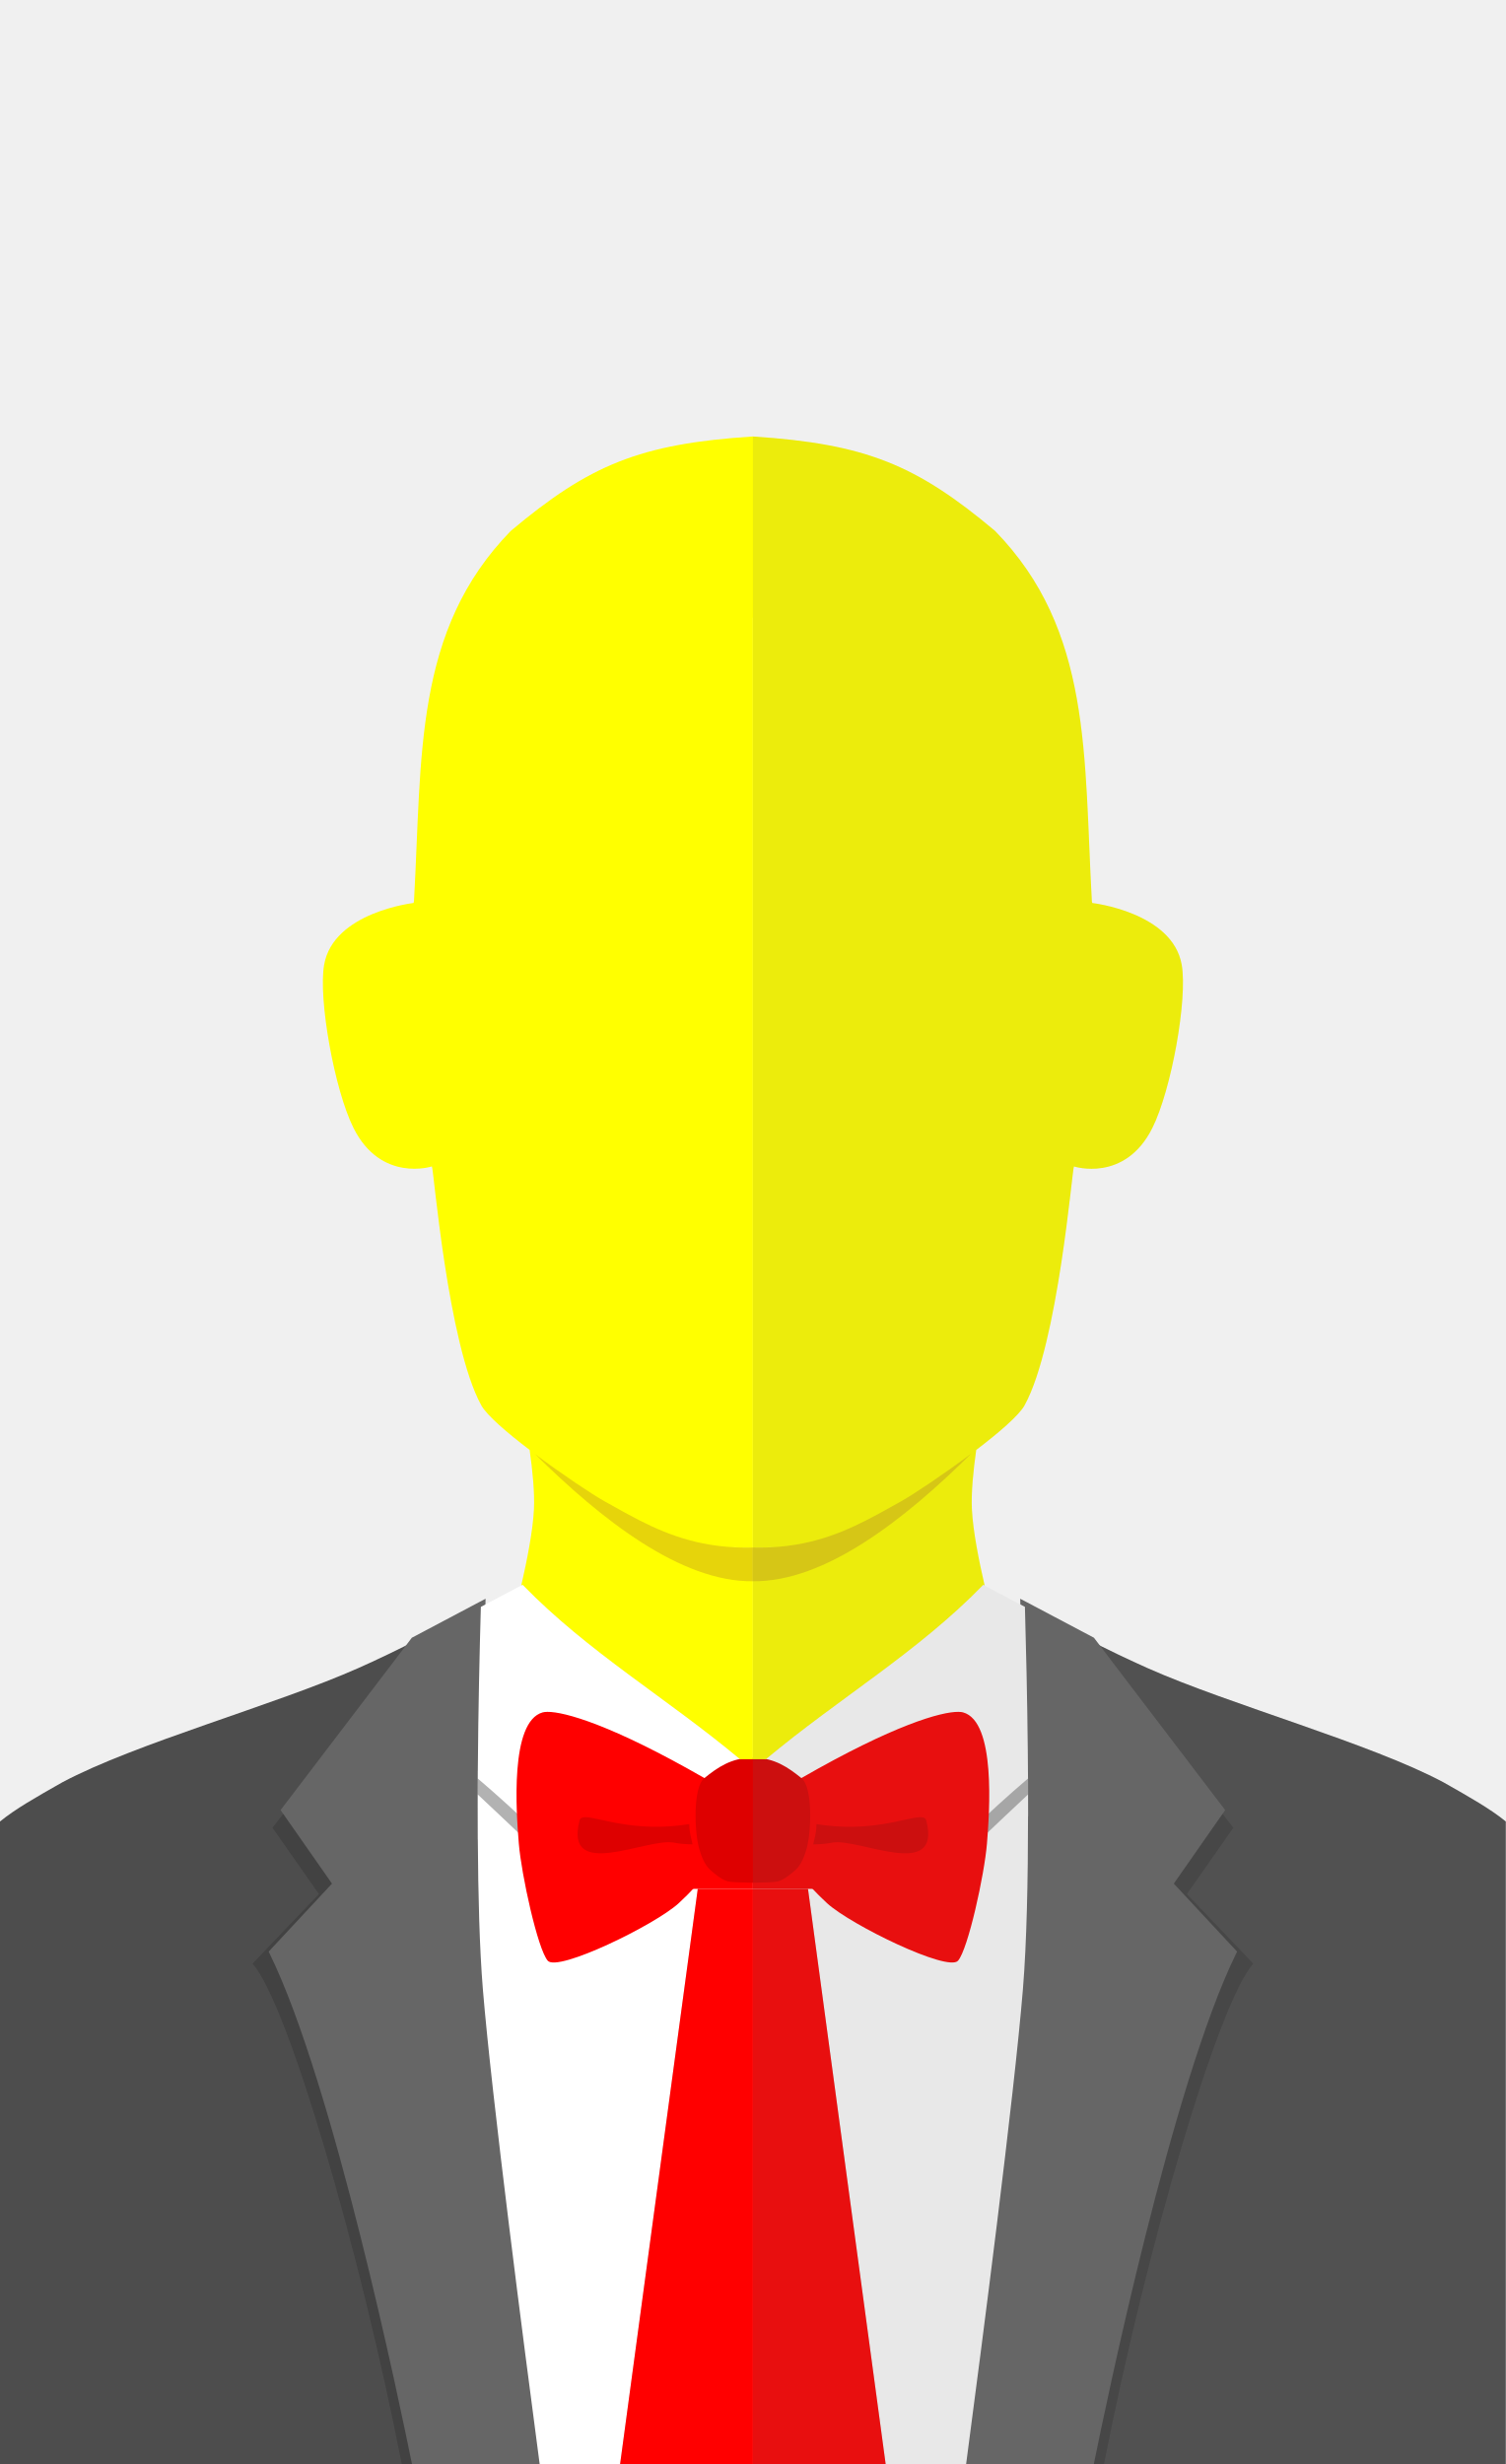
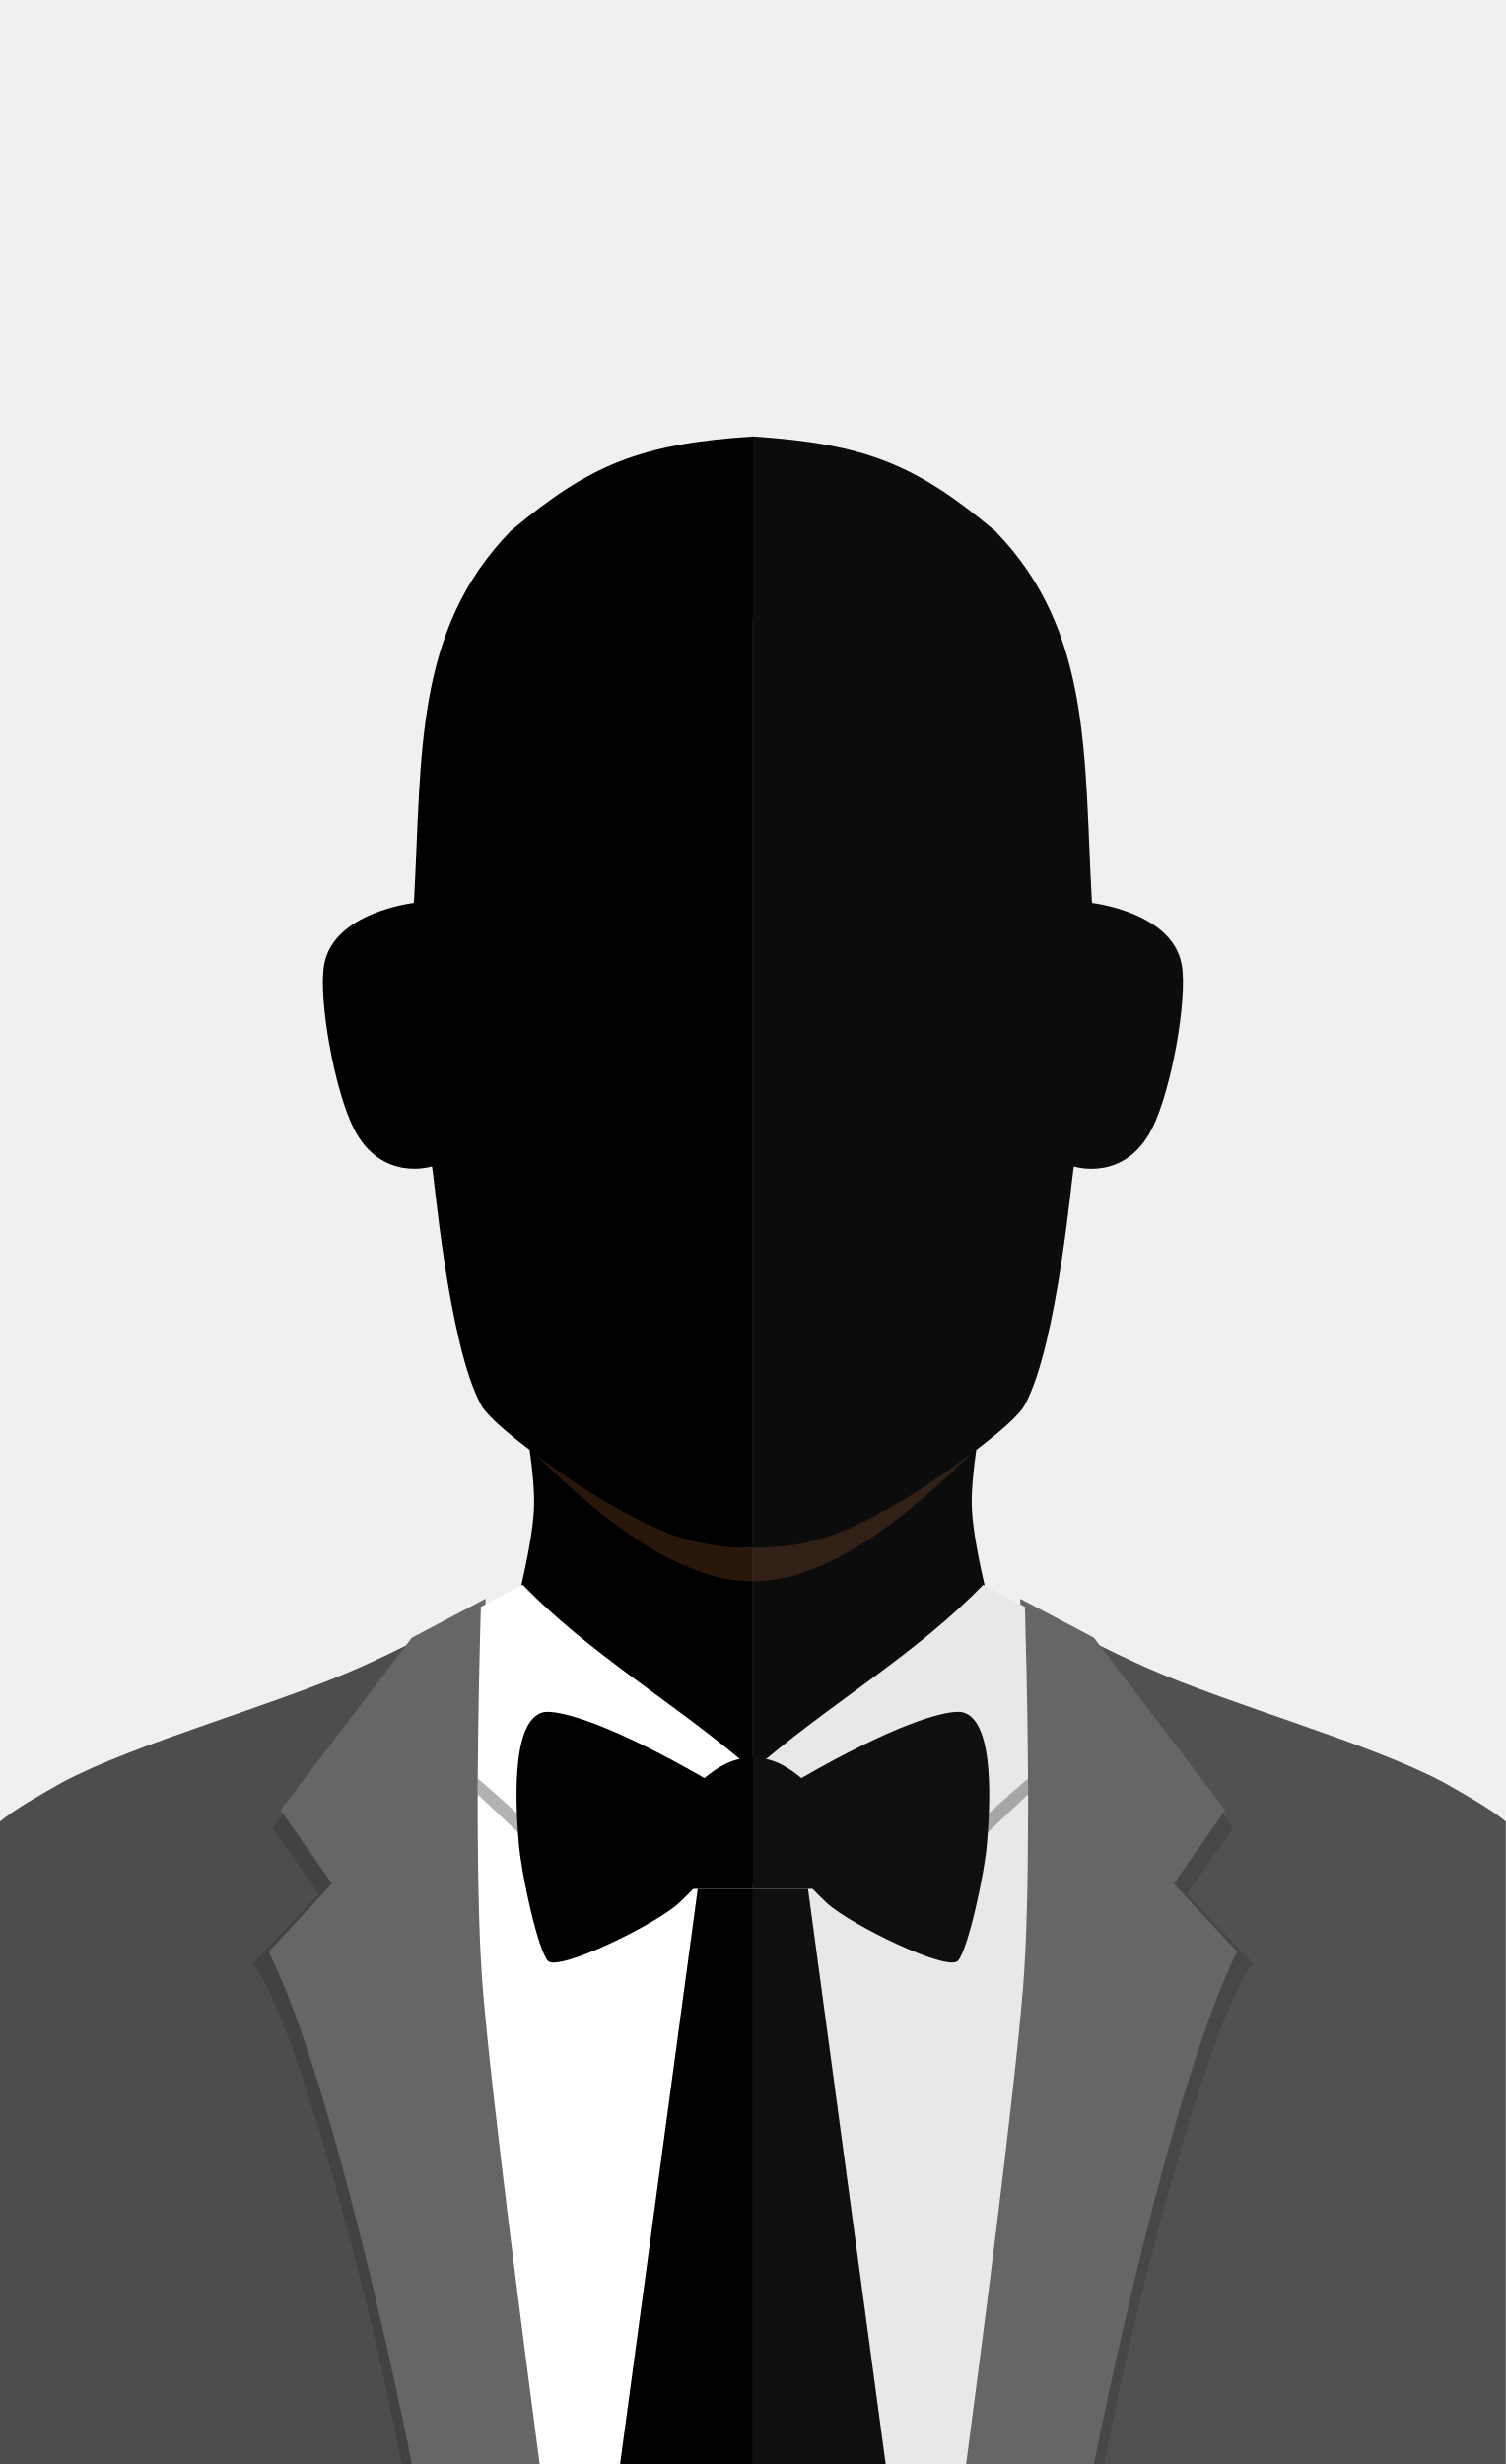
<svg xmlns="http://www.w3.org/2000/svg" width="44mm" height="72mm" viewBox="0 0 44 72" version="1.1">
  <defs />
  <g id="Body" style="display:inline">
    <path style="fill:#4d4d4d;fill-rule:evenodd;" id="Suit" d="M 12.275 47.871 C 11.685 48.184 10.975 48.518 10.467 48.744 C 8.058 49.815 3.955 50.94 1.816 52.083 C 1.054 52.516 0.459 52.852 0 53.225 L 0 72 L 12.173 72 C 11.822 70.262 9.874 60.867 8.009 57.051 L 9.871 55.051 L 8.515 52.895 L 12.275 47.871 z M 31.725 47.871 L 35.485 52.895 L 34.129 55.051 L 35.991 57.051 C 34.126 60.867 32.178 70.262 31.826 72 L 44 72 L 44 53.225 C 43.541 52.852 42.946 52.516 42.183 52.083 C 40.045 50.94 35.942 49.815 33.533 48.744 C 33.025 48.518 32.315 48.184 31.725 47.871 z " />
    <path style="fill:#000000;fill-rule:evenodd;fill-opacity:0.15;stop-color:#000000;stop-opacity:1" id="LapelShadow" d="M 8.362 52.896 L 7.962 53.407 L 9.32 55.347 L 7.38 57.379 C 8.412 58.533 10.529 65.793 11.739 72 L 12.173 72 C 11.822 70.263 9.874 60.868 8.009 57.052 L 9.871 55.052 L 8.362 52.896 z M 35.638 52.896 L 34.129 55.052 L 35.991 57.052 C 34.126 60.868 32.178 70.263 31.826 72 L 32.261 72 C 33.471 65.793 35.588 58.533 36.62 57.379 L 34.68 55.347 L 36.038 53.407 L 35.638 52.896 z " />
    <path style="color:#000000;fill:#666666;fill-rule:evenodd;stroke-width:0.265px;" id="Lapel" d="M 14.189 46.717 L 13.988 46.822 C 13.68 46.986 12.807 47.447 12.061 47.842 L 12.035 47.855 L 8.199 52.892 L 9.701 55.041 L 7.85 57.028 L 7.89 57.109 C 8.812 58.995 9.768 62.299 10.531 65.338 C 11.289 68.357 11.858 71.113 12.038 72 L 15.903 72 L 15.9 71.982 C 15.44 68.508 14.503 61.293 14.242 58.119 C 13.996 55.124 14.103 49.784 14.184 46.943 L 14.189 46.717 z M 29.811 46.717 L 29.816 46.943 C 29.897 49.784 30.004 55.124 29.758 58.119 C 29.497 61.293 28.56 68.508 28.1 71.982 L 28.097 72 L 31.963 72 C 32.143 71.113 32.711 68.357 33.469 65.338 C 34.232 62.299 35.188 58.995 36.109 57.109 L 36.149 57.028 L 34.299 55.041 L 35.801 52.892 L 31.965 47.855 L 31.94 47.842 C 31.193 47.447 30.32 46.986 30.012 46.822 L 29.811 46.717 z " />
    <path style="fill:#ffffff;fill-rule:evenodd;" id="Shirt" d="M 15.27 46.309 C 15.202 46.344 14.329 46.807 14.051 46.954 C 14.015 48.217 13.975 49.912 13.962 51.753 L 13.961 51.752 C 13.956 52.414 13.956 53.084 13.96 53.745 L 13.962 53.748 C 13.972 55.374 14.012 56.935 14.11 58.13 C 14.372 61.314 15.309 68.525 15.769 72 L 18.12 72 L 21.999 72 L 21.999 55.421 L 22.001 55.421 L 22.001 72 L 25.88 72 L 28.231 72 C 28.691 68.525 29.628 61.314 29.89 58.13 C 30.002 56.769 30.039 54.934 30.04 53.068 L 30.043 53.064 C 30.043 52.699 30.042 52.333 30.04 51.969 C 30.039 51.95 30.039 51.932 30.039 51.913 C 30.038 51.796 30.037 51.68 30.036 51.564 C 30.036 51.461 30.035 51.357 30.034 51.255 C 30.034 51.23 30.034 51.205 30.033 51.18 L 30.033 51.18 C 30.017 49.562 29.981 48.085 29.949 46.954 C 29.671 46.807 28.798 46.344 28.73 46.309 C 26.791 48.299 24.539 49.6 22.369 51.412 C 22.369 51.412 22.362 51.407 22.362 51.407 L 22.001 51.407 L 22.001 51.674 L 21.999 51.674 L 21.999 51.407 L 21.637 51.407 C 21.638 51.407 21.631 51.412 21.631 51.412 C 19.461 49.6 17.209 48.299 15.27 46.309 z M 14.838 52.743 C 14.988 52.879 15.139 53.018 15.292 53.162 C 15.445 53.306 15.599 53.453 15.755 53.605 C 15.911 53.757 16.068 53.912 16.227 54.072 C 16.385 54.231 16.545 54.395 16.706 54.563 C 16.867 54.73 17.029 54.902 17.193 55.079 C 17.356 55.255 17.52 55.436 17.686 55.621 C 17.52 55.436 17.356 55.255 17.193 55.079 C 17.029 54.902 16.867 54.73 16.706 54.563 C 16.545 54.395 16.385 54.231 16.227 54.072 C 16.068 53.912 15.911 53.757 15.755 53.605 C 15.599 53.453 15.445 53.306 15.292 53.162 C 15.139 53.018 14.988 52.879 14.838 52.743 z M 29.162 52.743 C 29.012 52.879 28.861 53.018 28.708 53.162 C 28.555 53.306 28.401 53.453 28.245 53.605 C 28.089 53.757 27.931 53.912 27.773 54.072 C 27.614 54.231 27.455 54.395 27.294 54.563 C 27.133 54.73 26.97 54.902 26.807 55.079 C 26.644 55.255 26.48 55.436 26.314 55.621 C 26.254 55.532 26.193 55.444 26.132 55.358 C 26.193 55.444 26.254 55.532 26.314 55.621 C 26.48 55.436 26.644 55.255 26.807 55.079 C 26.97 54.902 27.133 54.73 27.294 54.563 C 27.455 54.395 27.614 54.231 27.773 54.072 C 27.931 53.912 28.089 53.757 28.245 53.605 C 28.401 53.453 28.555 53.306 28.708 53.162 C 28.861 53.018 29.012 52.879 29.162 52.743 z M 19.252 53.641 C 19.123 53.783 18.991 53.931 18.86 54.085 C 18.794 54.162 18.728 54.24 18.662 54.32 C 18.596 54.4 18.53 54.481 18.465 54.564 C 18.407 54.636 18.35 54.709 18.293 54.783 C 18.35 54.709 18.407 54.636 18.465 54.564 C 18.53 54.482 18.596 54.4 18.662 54.32 C 18.728 54.241 18.794 54.162 18.86 54.085 C 18.992 53.931 19.123 53.783 19.252 53.641 z M 25.394 54.389 C 25.431 54.434 25.467 54.479 25.503 54.524 C 25.467 54.479 25.431 54.434 25.394 54.389 z M 25.575 54.613 C 25.613 54.661 25.65 54.71 25.688 54.758 C 25.651 54.71 25.613 54.661 25.575 54.613 z M 18.24 54.852 C 18.197 54.907 18.155 54.964 18.113 55.02 C 18.155 54.964 18.197 54.908 18.24 54.852 z M 25.769 54.863 C 25.814 54.923 25.859 54.983 25.904 55.043 C 25.859 54.983 25.814 54.923 25.769 54.863 z M 25.935 55.084 C 25.988 55.157 26.042 55.231 26.095 55.305 C 26.042 55.231 25.988 55.157 25.935 55.084 z M 18.056 55.097 C 18.011 55.158 17.966 55.221 17.921 55.283 C 17.966 55.221 18.011 55.158 18.056 55.097 z " />
    <path style="fill:#000000;fill-rule:evenodd;fill-opacity:0.304;stop-color:#000000;stop-opacity:1" id="CollarShadow" d="M 30.032 51.18 C 30.034 51.424 30.037 51.664 30.039 51.913 C 30.037 51.668 30.036 51.422 30.033 51.18 L 30.032 51.18 z M 21.999 51.674 L 21.999 55.195 L 21.999 55.421 L 22.001 55.421 L 22.001 55.195 L 22.001 51.674 L 21.999 51.674 z M 13.961 51.752 C 13.956 52.414 13.956 53.084 13.96 53.745 L 13.962 53.748 C 13.96 53.313 13.959 52.874 13.96 52.436 C 14.382 52.831 17.292 55.566 17.678 56.024 L 17.697 56.046 C 17.757 56.006 17.82 55.927 17.916 55.831 C 18.159 55.588 19.068 54.471 19.436 53.945 L 20.193 55.195 L 19.252 53.641 C 18.734 54.209 18.191 54.873 17.686 55.621 C 16.363 54.141 15.103 52.943 13.96 51.969 C 13.961 51.895 13.962 51.826 13.962 51.753 L 13.961 51.752 z M 30.04 51.969 C 28.897 52.943 27.637 54.141 26.314 55.621 C 25.807 54.871 25.265 54.208 24.748 53.641 L 24.564 53.945 C 24.932 54.471 25.841 55.588 26.084 55.831 C 26.18 55.927 26.243 56.006 26.303 56.046 L 26.322 56.024 C 26.708 55.566 29.618 52.831 30.04 52.436 C 30.04 52.646 30.04 52.857 30.04 53.068 L 30.043 53.064 C 30.043 52.699 30.042 52.333 30.04 51.969 z " />
-     <g id="Tie">
+     <g id="TieGroup">
      <path style="fill:#000000;fill-opacity:0.15;fill-rule:evenodd;stop-color:#000000" id="TieTint" d="M 20.389,55.195 18.12,72 h 3.879 V 55.195 Z m 1.611,0 V 72 h 3.879 L 23.61,55.195 Z" />
-       <path style="fill:#ff0000;fill-rule:evenodd;" id="Tie" d="M 20.389,55.195 18.12,72 h 3.879 V 55.195 Z m 1.611,0 V 72 h 3.879 L 23.61,55.195 Z" />
-       <path style="fill:#ff0000;fill-rule:evenodd;" id="TieKnot" d="m 21.637,51.407 c 0.023,-0.007 -1.103,0.811 -2.391,2.226 l 0.946,1.562 h 1.806 v -3.788 z m 0.363,0 v 3.788 h 1.806 l 0.946,-1.562 c -1.288,-1.415 -2.413,-2.233 -2.391,-2.226 z" />
+       <path style="fill-rule:evenodd;" id="Tie" d="M 20.389,55.195 18.12,72 h 3.879 V 55.195 Z m 1.611,0 V 72 h 3.879 L 23.61,55.195 Z" />
+       <path style="fill-rule:evenodd;" id="TieKnot" d="m 21.637,51.407 c 0.023,-0.007 -1.103,0.811 -2.391,2.226 l 0.946,1.562 h 1.806 v -3.788 z m 0.363,0 v 3.788 h 1.806 l 0.946,-1.562 c -1.288,-1.415 -2.413,-2.233 -2.391,-2.226 z" />
    </g>
-     <g id="Bowtie">
-       <path style="fill:#ff0000;fill-rule:evenodd;" d="m 15.995,50.022 c -0.056,6.37e-4 -0.101,0.006 -0.136,0.015 -0.968,0.265 -0.773,2.923 -0.699,3.83 0.074,0.907 0.552,3.091 0.846,3.427 0.294,0.336 3.127,-1.042 3.826,-1.68 0.319,-0.292 0.653,-0.66 0.922,-0.975 3.6e-4,3.26e-4 7.05e-4,7.4e-4 0.001,10e-4 0.058,0.053 0.315,0.286 0.513,0.335 0.085,0.021 0.357,0.034 0.732,0.04 0.375,-0.006 0.647,-0.018 0.732,-0.04 0.198,-0.05 0.455,-0.283 0.513,-0.335 3.28e-4,-2.93e-4 6.73e-4,-7.07e-4 0.001,-10e-4 0.269,0.315 0.603,0.683 0.922,0.975 0.699,0.638 3.531,2.016 3.826,1.68 0.294,-0.336 0.773,-2.52 0.846,-3.427 0.074,-0.907 0.268,-3.565 -0.699,-3.83 -0.034,-0.009 -0.079,-0.015 -0.136,-0.015 -0.499,-0.006 -1.883,0.379 -4.589,1.935 -0.375,-0.302 -0.782,-0.596 -1.416,-0.596 -0.634,0 -1.041,0.294 -1.416,0.596 -2.706,-1.556 -4.09,-1.94 -4.589,-1.935 z" id="Bowtie" />
+     <g id="BowtieGroup">
+       <path style="fill-rule:evenodd;" d="m 15.995,50.022 c -0.056,6.37e-4 -0.101,0.006 -0.136,0.015 -0.968,0.265 -0.773,2.923 -0.699,3.83 0.074,0.907 0.552,3.091 0.846,3.427 0.294,0.336 3.127,-1.042 3.826,-1.68 0.319,-0.292 0.653,-0.66 0.922,-0.975 3.6e-4,3.26e-4 7.05e-4,7.4e-4 0.001,10e-4 0.058,0.053 0.315,0.286 0.513,0.335 0.085,0.021 0.357,0.034 0.732,0.04 0.375,-0.006 0.647,-0.018 0.732,-0.04 0.198,-0.05 0.455,-0.283 0.513,-0.335 3.28e-4,-2.93e-4 6.73e-4,-7.07e-4 0.001,-10e-4 0.269,0.315 0.603,0.683 0.922,0.975 0.699,0.638 3.531,2.016 3.826,1.68 0.294,-0.336 0.773,-2.52 0.846,-3.427 0.074,-0.907 0.268,-3.565 -0.699,-3.83 -0.034,-0.009 -0.079,-0.015 -0.136,-0.015 -0.499,-0.006 -1.883,0.379 -4.589,1.935 -0.375,-0.302 -0.782,-0.596 -1.416,-0.596 -0.634,0 -1.041,0.294 -1.416,0.596 -2.706,-1.556 -4.09,-1.94 -4.589,-1.935 z" id="Bowtie" />
      <path style="fill:#000000;fill-opacity:0.13;fill-rule:evenodd;" d="m 20.579,51.961 c -0.336,0.269 -0.285,1.579 -0.151,2.049 0.068,0.239 0.16,0.48 0.327,0.631 0.058,0.053 0.315,0.286 0.513,0.335 0.085,0.021 0.357,0.034 0.732,0.04 0.375,-0.006 0.647,-0.018 0.732,-0.04 0.198,-0.05 0.455,-0.283 0.513,-0.335 0.167,-0.151 0.259,-0.392 0.327,-0.631 0.134,-0.47 0.185,-1.781 -0.151,-2.049 -0.377,-0.303 -0.784,-0.6 -1.421,-0.6 -0.637,0 -1.044,0.296 -1.421,0.6 z m -3.483,1.139 c -0.09,0.002 -0.145,0.029 -0.162,0.096 -0.46,1.789 1.983,0.496 2.755,0.647 0.178,0.035 0.365,0.049 0.548,0.05 -0.041,-0.212 -0.092,-0.309 -0.095,-0.592 -1.598,0.261 -2.656,-0.209 -3.046,-0.202 z m 9.785,0 c -0.408,0.01 -1.456,0.458 -3.023,0.202 -0.003,0.282 -0.054,0.38 -0.095,0.592 0.183,-0.002 0.371,-0.015 0.548,-0.05 0.773,-0.151 3.215,1.142 2.755,-0.647 -0.019,-0.073 -0.082,-0.099 -0.186,-0.096 z" id="BowtieShadow" />
    </g>
-     <path style="fill:#ffff00;fill-rule:evenodd;" id="Head" d="m 22,12.754 c -3.311,0.214 -4.781,0.835 -7.072,2.757 -2.841,2.911 -2.594,6.565 -2.831,10.823 -10e-4,0.004 -0.013,0.052 -0.013,0.052 0,0 -2.345,0.267 -2.613,1.807 -0.174,0.998 0.301,3.652 0.858,4.766 0.804,1.607 2.291,1.125 2.291,1.125 0.048,0.028 0.463,5.204 1.444,6.981 0.161,0.293 0.749,0.797 1.412,1.302 0.086,0.602 0.15,1.25 0.126,1.741 -0.031,0.626 -0.206,1.506 -0.37,2.221 0.004,-0.002 0.037,-0.02 0.039,-0.021 1.94,1.99 4.191,3.291 6.362,5.104 0.004,-0.004 0.007,-0.006 0.006,-0.006 h 0.362 v -6.188 c -0.118,0.003 -0.232,0.003 -0.345,5.17e-4 0.112,0.003 0.227,0.003 0.345,-5.17e-4 v -27.168 c 3.6e-4,-2e-5 7.14e-4,2.2e-5 10e-4,0 3.2e-4,2.2e-5 6.73e-4,-2e-5 0.001,0 v 27.168 c 0.118,0.003 0.232,0.003 0.345,5.17e-4 -0.112,0.003 -0.227,0.003 -0.345,-5.17e-4 v 6.188 h 0.362 c -0.001,-3e-4 0.001,0.002 0.006,0.006 2.171,-1.812 4.422,-3.113 6.362,-5.104 0.002,0.001 0.035,0.019 0.039,0.021 C 28.606,45.615 28.431,44.735 28.4,44.109 c -0.025,-0.492 0.04,-1.139 0.126,-1.741 0.662,-0.504 1.25,-1.009 1.412,-1.302 0.981,-1.778 1.396,-6.953 1.444,-6.981 0,0 1.487,0.482 2.291,-1.125 0.557,-1.114 1.032,-3.768 0.858,-4.766 -0.268,-1.54 -2.613,-1.807 -2.613,-1.807 0,0 -0.012,-0.047 -0.013,-0.052 -0.237,-4.258 0.01,-7.912 -2.831,-10.823 -2.292,-1.922 -3.761,-2.543 -7.072,-2.757 z m -6.464,29.66 c 0.069,0.052 0.139,0.105 0.209,0.157 -0.07,-0.052 -0.14,-0.104 -0.209,-0.157 z m 0.265,0.198 c 0.167,0.123 0.334,0.242 0.498,0.358 -0.164,-0.116 -0.331,-0.235 -0.498,-0.358 z m 12.397,0 c -0.171,0.126 -0.341,0.248 -0.508,0.366 0.167,-0.118 0.338,-0.24 0.508,-0.366 z m -0.585,0.42 c -0.155,0.108 -0.303,0.21 -0.443,0.305 0.141,-0.095 0.289,-0.196 0.443,-0.305 z m -11.213,0.01 c 0.156,0.109 0.307,0.213 0.449,0.308 -0.142,-0.096 -0.292,-0.198 -0.449,-0.308 z m 0.535,0.366 c 0.147,0.098 0.285,0.188 0.402,0.262 -0.117,-0.074 -0.253,-0.163 -0.402,-0.262 z m 10.112,0.011 c -0.146,0.097 -0.278,0.183 -0.394,0.256 0.113,-0.072 0.251,-0.161 0.394,-0.256 z m -9.654,0.286 c 0.046,0.029 0.092,0.058 0.131,0.081 0.053,0.032 0.098,0.059 0.136,0.08 -0.038,-0.021 -0.084,-0.048 -0.136,-0.08 -0.039,-0.023 -0.086,-0.053 -0.131,-0.081 z m 9.076,0.084 c -0.05,0.03 -0.095,0.056 -0.131,0.076 0.036,-0.02 0.081,-0.046 0.131,-0.076 z M 18.13,44.126 c 0.128,0.071 0.258,0.141 0.389,0.21 -0.131,-0.069 -0.26,-0.139 -0.389,-0.21 z m 7.74,0 c -0.128,0.071 -0.257,0.141 -0.389,0.21 0.131,-0.069 0.261,-0.139 0.389,-0.21 z m -4.775,1.056 c 0.042,0.004 0.084,0.009 0.127,0.013 -0.043,-0.004 -0.085,-0.008 -0.127,-0.013 z m 1.81,0 c -0.042,0.005 -0.084,0.009 -0.127,0.013 0.043,-0.004 0.085,-0.008 0.127,-0.013 z m -1.572,0.022 c 0.097,0.007 0.196,0.012 0.298,0.015 -0.052,-0.001 -0.103,-0.003 -0.154,-0.006 -0.003,-1.57e-4 -0.006,-3.56e-4 -0.009,-5.17e-4 -0.045,-0.002 -0.09,-0.005 -0.134,-0.009 z m 1.334,0 c -0.044,0.003 -0.089,0.006 -0.134,0.009 -0.003,1.61e-4 -0.006,3.6e-4 -0.009,5.17e-4 -0.05,0.003 -0.101,0.004 -0.153,0.006 0.101,-0.003 0.199,-0.008 0.296,-0.015 z" />
+     <path style="fill-rule:evenodd;" id="Head" d="m 22,12.754 c -3.311,0.214 -4.781,0.835 -7.072,2.757 -2.841,2.911 -2.594,6.565 -2.831,10.823 -10e-4,0.004 -0.013,0.052 -0.013,0.052 0,0 -2.345,0.267 -2.613,1.807 -0.174,0.998 0.301,3.652 0.858,4.766 0.804,1.607 2.291,1.125 2.291,1.125 0.048,0.028 0.463,5.204 1.444,6.981 0.161,0.293 0.749,0.797 1.412,1.302 0.086,0.602 0.15,1.25 0.126,1.741 -0.031,0.626 -0.206,1.506 -0.37,2.221 0.004,-0.002 0.037,-0.02 0.039,-0.021 1.94,1.99 4.191,3.291 6.362,5.104 0.004,-0.004 0.007,-0.006 0.006,-0.006 h 0.362 v -6.188 c -0.118,0.003 -0.232,0.003 -0.345,5.17e-4 0.112,0.003 0.227,0.003 0.345,-5.17e-4 v -27.168 c 3.6e-4,-2e-5 7.14e-4,2.2e-5 10e-4,0 3.2e-4,2.2e-5 6.73e-4,-2e-5 0.001,0 v 27.168 c 0.118,0.003 0.232,0.003 0.345,5.17e-4 -0.112,0.003 -0.227,0.003 -0.345,-5.17e-4 v 6.188 h 0.362 c -0.001,-3e-4 0.001,0.002 0.006,0.006 2.171,-1.812 4.422,-3.113 6.362,-5.104 0.002,0.001 0.035,0.019 0.039,0.021 C 28.606,45.615 28.431,44.735 28.4,44.109 c -0.025,-0.492 0.04,-1.139 0.126,-1.741 0.662,-0.504 1.25,-1.009 1.412,-1.302 0.981,-1.778 1.396,-6.953 1.444,-6.981 0,0 1.487,0.482 2.291,-1.125 0.557,-1.114 1.032,-3.768 0.858,-4.766 -0.268,-1.54 -2.613,-1.807 -2.613,-1.807 0,0 -0.012,-0.047 -0.013,-0.052 -0.237,-4.258 0.01,-7.912 -2.831,-10.823 -2.292,-1.922 -3.761,-2.543 -7.072,-2.757 z m -6.464,29.66 c 0.069,0.052 0.139,0.105 0.209,0.157 -0.07,-0.052 -0.14,-0.104 -0.209,-0.157 z m 0.265,0.198 c 0.167,0.123 0.334,0.242 0.498,0.358 -0.164,-0.116 -0.331,-0.235 -0.498,-0.358 z m 12.397,0 c -0.171,0.126 -0.341,0.248 -0.508,0.366 0.167,-0.118 0.338,-0.24 0.508,-0.366 z m -0.585,0.42 c -0.155,0.108 -0.303,0.21 -0.443,0.305 0.141,-0.095 0.289,-0.196 0.443,-0.305 z m -11.213,0.01 c 0.156,0.109 0.307,0.213 0.449,0.308 -0.142,-0.096 -0.292,-0.198 -0.449,-0.308 z m 0.535,0.366 c 0.147,0.098 0.285,0.188 0.402,0.262 -0.117,-0.074 -0.253,-0.163 -0.402,-0.262 z m 10.112,0.011 c -0.146,0.097 -0.278,0.183 -0.394,0.256 0.113,-0.072 0.251,-0.161 0.394,-0.256 z m -9.654,0.286 c 0.046,0.029 0.092,0.058 0.131,0.081 0.053,0.032 0.098,0.059 0.136,0.08 -0.038,-0.021 -0.084,-0.048 -0.136,-0.08 -0.039,-0.023 -0.086,-0.053 -0.131,-0.081 z m 9.076,0.084 c -0.05,0.03 -0.095,0.056 -0.131,0.076 0.036,-0.02 0.081,-0.046 0.131,-0.076 z M 18.13,44.126 c 0.128,0.071 0.258,0.141 0.389,0.21 -0.131,-0.069 -0.26,-0.139 -0.389,-0.21 z m 7.74,0 c -0.128,0.071 -0.257,0.141 -0.389,0.21 0.131,-0.069 0.261,-0.139 0.389,-0.21 z m -4.775,1.056 c 0.042,0.004 0.084,0.009 0.127,0.013 -0.043,-0.004 -0.085,-0.008 -0.127,-0.013 z m 1.81,0 c -0.042,0.005 -0.084,0.009 -0.127,0.013 0.043,-0.004 0.085,-0.008 0.127,-0.013 z m -1.572,0.022 c 0.097,0.007 0.196,0.012 0.298,0.015 -0.052,-0.001 -0.103,-0.003 -0.154,-0.006 -0.003,-1.57e-4 -0.006,-3.56e-4 -0.009,-5.17e-4 -0.045,-0.002 -0.09,-0.005 -0.134,-0.009 z m 1.334,0 c -0.044,0.003 -0.089,0.006 -0.134,0.009 -0.003,1.61e-4 -0.006,3.6e-4 -0.009,5.17e-4 -0.05,0.003 -0.101,0.004 -0.153,0.006 0.101,-0.003 0.199,-0.008 0.296,-0.015 z" />
    <path style="fill:#a05a2c;fill-opacity:0.261;fill-rule:evenodd;stop-color:#000000" id="NeckShadow" d="m 15.625,42.48 c 1.954,1.935 4.277,3.751 6.375,3.725 2.099,0.026 4.422,-1.79 6.375,-3.725 -0.818,0.613 -1.706,1.201 -2.032,1.382 -0.001,7e-4 -0.003,0.002 -0.004,0.003 h -5.17e-4 c -0.175,0.097 -0.35,0.196 -0.528,0.294 -0.059,0.033 -0.119,0.065 -0.178,0.097 -0.866,0.468 -1.805,0.892 -3.1,0.957 -3.2e-4,1.8e-5 -6.93e-4,-1.7e-5 -0.001,0 -10e-4,4.3e-5 -0.002,-4.2e-5 -0.003,0 -0.002,1.28e-4 -0.005,4.04e-4 -0.007,5.17e-4 -0.048,0.002 -0.097,0.004 -0.146,0.006 -0.018,4.6e-4 -0.037,6.82e-4 -0.055,10e-4 -0.031,5.63e-4 -0.063,8.64e-4 -0.095,0.001 -0.027,1.52e-4 -0.054,1.52e-4 -0.081,0 -0.048,-3e-4 -0.097,-7.67e-4 -0.146,-0.002 h -5.16e-4 -5.17e-4 c -0.049,0.001 -0.098,0.002 -0.146,0.002 -0.027,1.52e-4 -0.054,1.52e-4 -0.081,0 -0.032,-1.69e-4 -0.063,-4.7e-4 -0.095,-0.001 -0.018,-3.52e-4 -0.037,-5.74e-4 -0.055,-10e-4 -0.049,-0.001 -0.098,-0.003 -0.146,-0.006 -0.002,-1.13e-4 -0.005,-3.89e-4 -0.007,-5.17e-4 -8.5e-4,-4.2e-5 -0.002,4.3e-5 -0.003,0 -3.4e-4,-1.7e-5 -7.13e-4,1.8e-5 -0.001,0 -1.295,-0.065 -2.234,-0.489 -3.1,-0.957 -0.06,-0.032 -0.119,-0.065 -0.178,-0.097 -0.177,-0.098 -0.352,-0.197 -0.528,-0.294 h -5.17e-4 c -9.99e-4,-6.7e-4 -0.003,-0.002 -0.004,-0.003 -0.326,-0.181 -1.214,-0.77 -2.032,-1.382 z" />
    <path style="fill:#666666;fill-opacity:0.15;fill-rule:evenodd;" d="m 28.729,46.309 c 0.068,0.036 0.941,0.498 1.219,0.645 0.005,0.186 0.011,0.402 0.016,0.606 -0.005,-0.208 -0.011,-0.433 -0.016,-0.621 0.285,0.151 1.08,0.571 1.784,0.944 l -0.008,-0.011 c 0.59,0.312 1.3,0.646 1.808,0.872 2.409,1.071 6.512,2.197 8.651,3.339 0.762,0.433 1.357,0.77 1.816,1.142 V 72 H 32.26 v 5.16e-4 H 31.826 28.23 V 72 H 25.879 22 v -16.805 -3.788 h 0.362 c -0.001,-3.39e-4 0.001,0.002 0.006,0.006 2.171,-1.812 4.422,-3.113 6.362,-5.104 z" id="RightTint" />
    <path style="fill:#666666;fill-opacity:0.123;fill-rule:evenodd;" d="m 22,12.754 v 5.297 c 3.6e-4,2e-5 7.06e-4,-2.1e-5 10e-4,0 v 27.168 h -5.17e-4 -5.16e-4 v 0.986 c 2.76e-4,4e-6 7.23e-4,-5e-6 0.001,0 v 5.202 h 0.362 c -0.001,-3e-4 0.001,0.002 0.006,0.006 2.171,-1.812 4.422,-3.113 6.362,-5.104 0.002,0.001 0.035,0.019 0.039,0.021 -0.164,-0.715 -0.339,-1.594 -0.37,-2.221 -0.025,-0.492 0.04,-1.139 0.126,-1.741 0.662,-0.504 1.25,-1.009 1.412,-1.302 0.981,-1.778 1.396,-6.953 1.444,-6.981 0,0 1.487,0.482 2.291,-1.125 0.557,-1.114 1.032,-3.768 0.858,-4.766 C 34.263,26.653 31.917,26.386 31.917,26.386 c 0,0 -0.012,-0.047 -0.013,-0.051 -0.237,-4.258 0.01,-7.913 -2.831,-10.824 -2.292,-1.922 -3.761,-2.543 -7.072,-2.757 z" id="HeadTint" />
  </g>
</svg>
